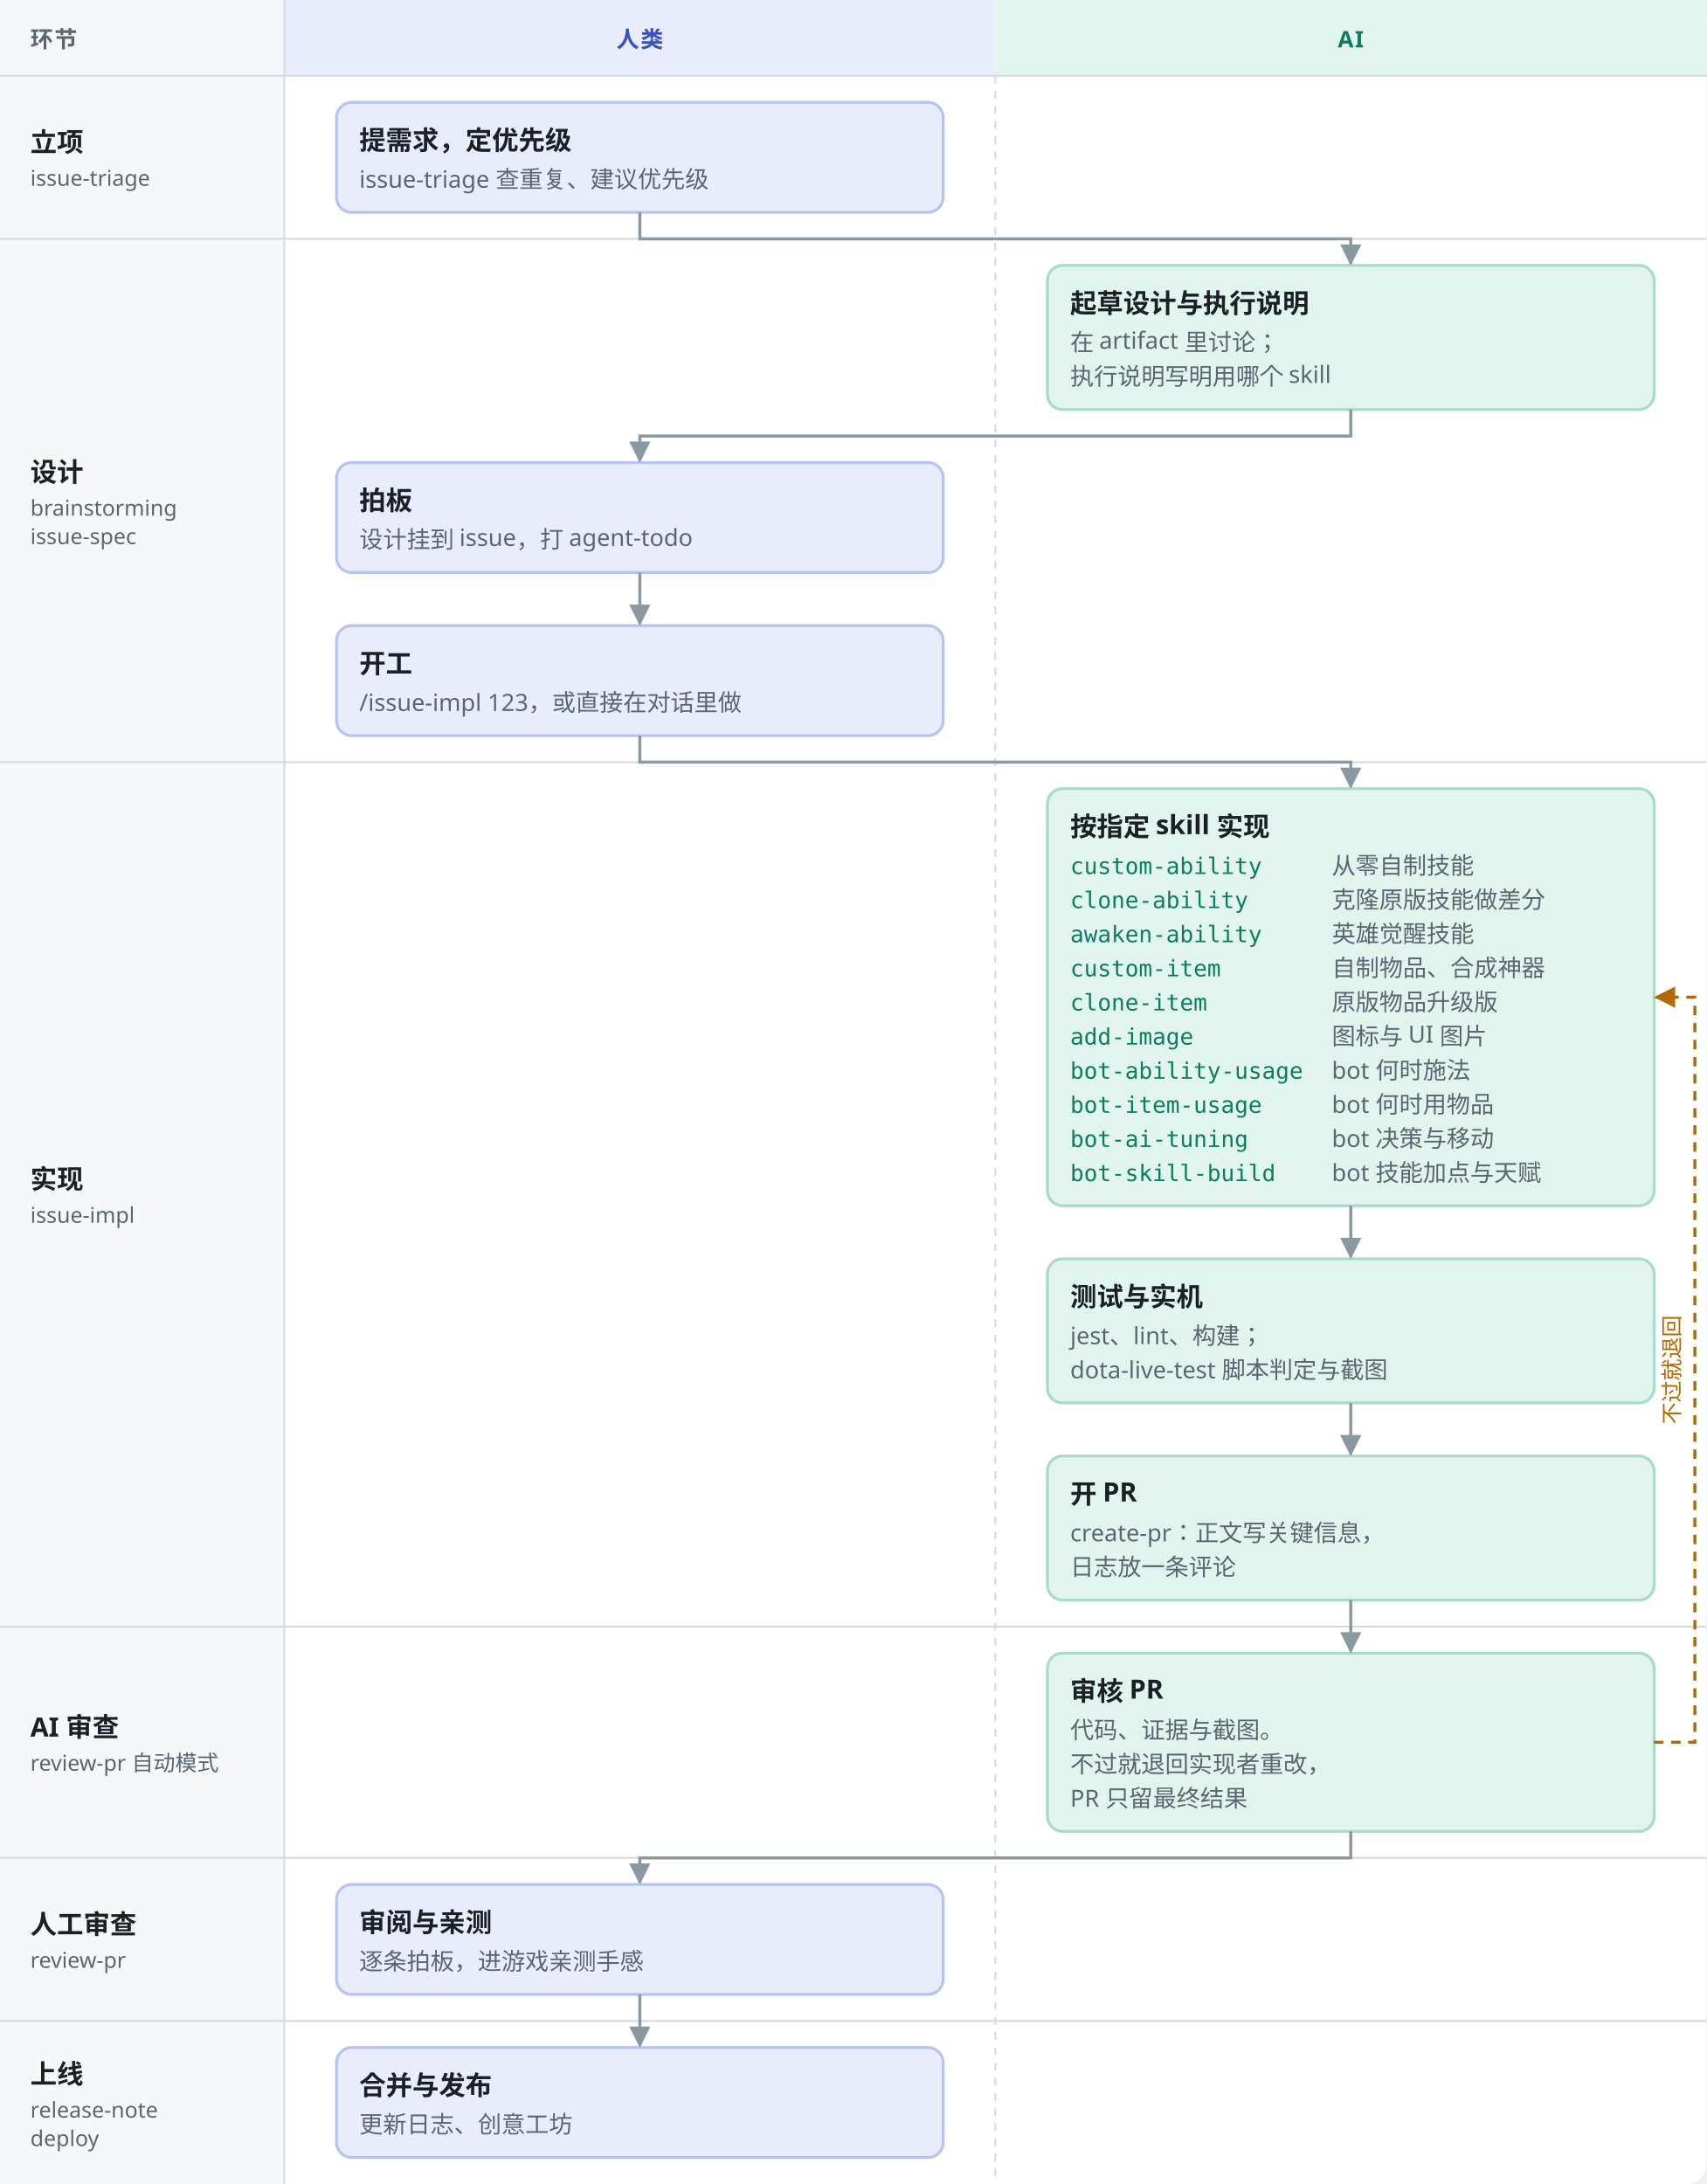
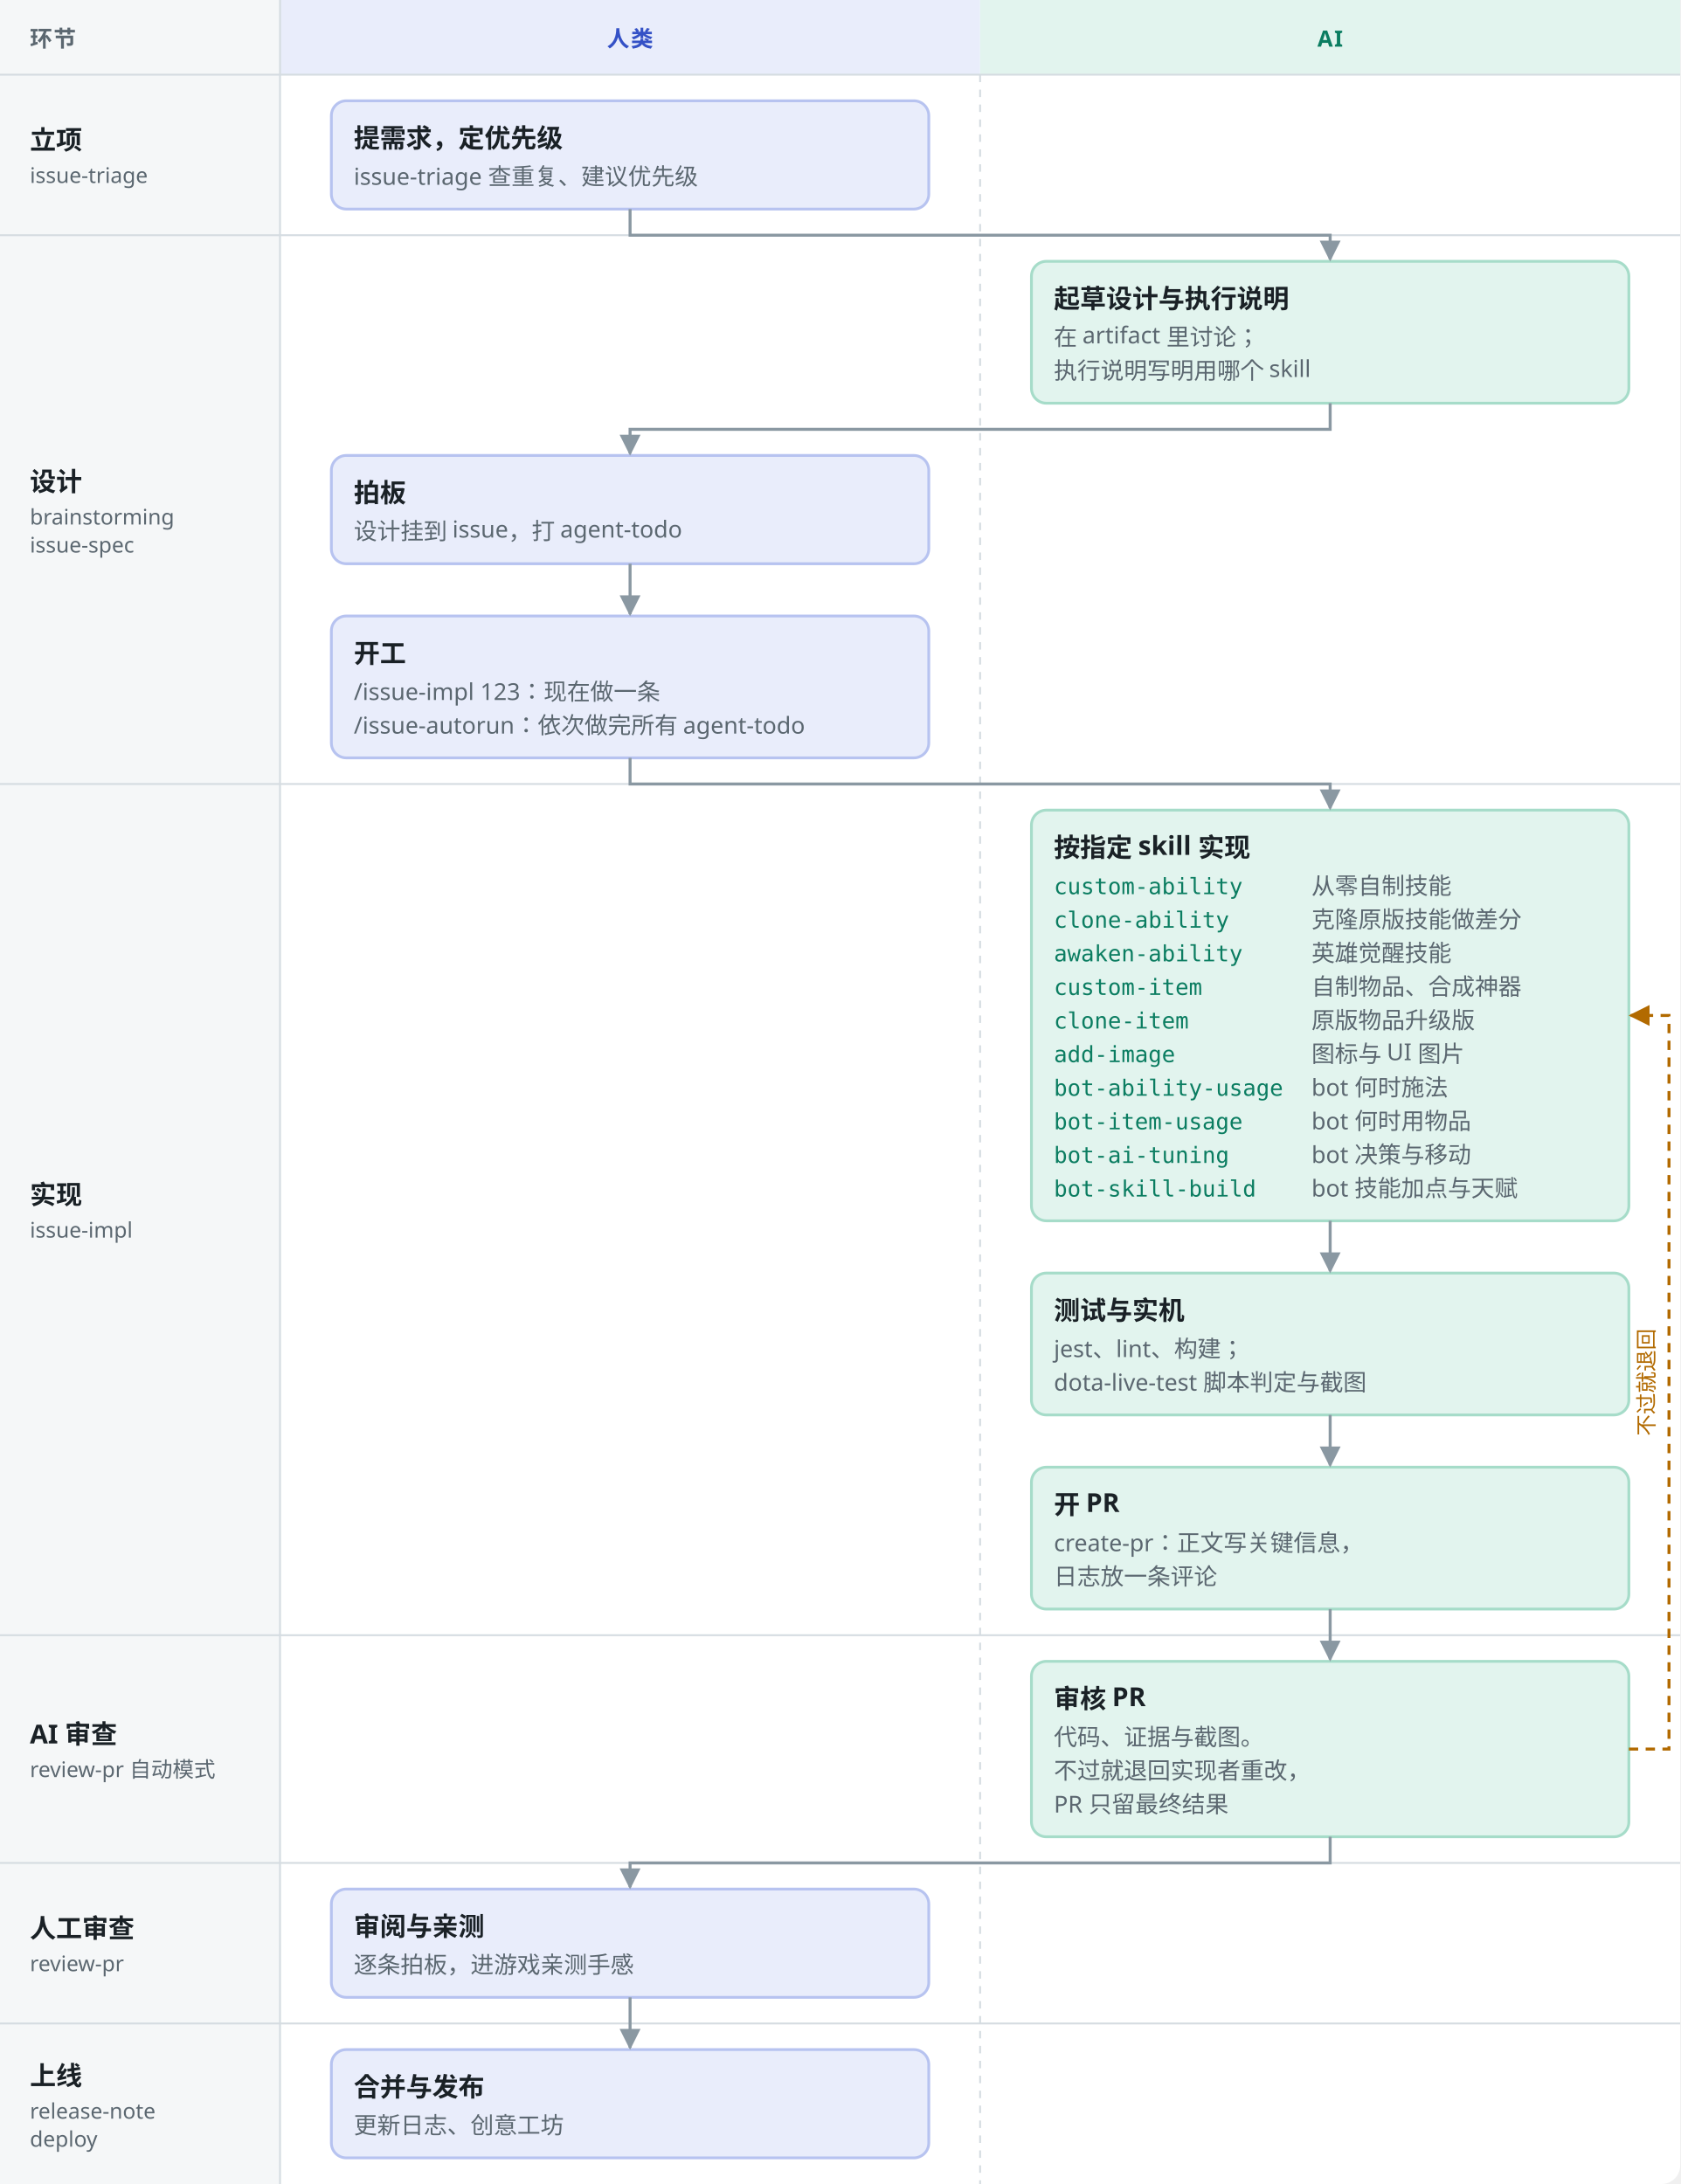
- <svg xmlns="http://www.w3.org/2000/svg" viewBox="0 0 900 1152" width="900" height="1152" role="img">
+ <svg xmlns="http://www.w3.org/2000/svg" viewBox="0 0 900 1170" width="900" height="1170" role="img">
  <style>
  .bg{fill:#ffffff} .stagebg{fill:#f5f7f8} .awaybg{fill:#eceff2}
  .hh{fill:#e9edfb} .ha{fill:#e2f4ee}
  .grid{stroke:#d5dce1;stroke-width:1} .dash{stroke:#d5dce1;stroke-dasharray:4 4}
  .nh{fill:#e9edfb;stroke:#b7c3f0;stroke-width:1.5} .na{fill:#e2f4ee;stroke:#a6dcc9;stroke-width:1.5}
  .t{font:600 14px 'Segoe UI','PingFang SC','Microsoft YaHei',system-ui,sans-serif;fill:#1a2126}
  .d{font:12.5px 'Segoe UI','PingFang SC','Microsoft YaHei',system-ui,sans-serif;fill:#5b6770}
  .code{font:12px ui-monospace,'Cascadia Mono',Consolas,monospace;fill:#0b7d61}
  .st{font:600 14px 'Segoe UI','PingFang SC','Microsoft YaHei',system-ui,sans-serif;fill:#1a2126}
  .ss{font:11.5px 'Segoe UI','PingFang SC','Microsoft YaHei',system-ui,sans-serif;fill:#5b6770}
  .hd{font:700 12px 'Segoe UI','PingFang SC','Microsoft YaHei',system-ui,sans-serif;letter-spacing:.06em}
  .hdS{fill:#5b6770} .hdH{fill:#3451c6} .hdA{fill:#0b7d61}
  .aw{font:11px 'Segoe UI','PingFang SC','Microsoft YaHei',system-ui,sans-serif;fill:#5b6770;letter-spacing:.06em}
  .wire{fill:none;stroke:#8a98a2;stroke-width:1.6} .ah{fill:#8a98a2}
  .loop{fill:none;stroke:#b26a00;stroke-width:1.6;stroke-dasharray:5 4} .lh{fill:#b26a00}
  .lt{font:11.5px 'Segoe UI','PingFang SC','Microsoft YaHei',system-ui,sans-serif;fill:#b26a00}
  @media (prefers-color-scheme: dark){
    .bg{fill:#161d22} .stagebg{fill:#0f1418} .awaybg{fill:#1a2227}
    .hh{fill:#1c2445} .ha{fill:#12302a}
    .grid,.dash{stroke:#2a343b}
    .nh{fill:#1c2445;stroke:#34428a} .na{fill:#12302a;stroke:#1f5a4b}
    .t,.st{fill:#e2e8ec} .d,.ss,.aw,.hdS{fill:#94a2ab}
    .code{fill:#5fd3ad} .hdH{fill:#9fb2ff} .hdA{fill:#5fd3ad}
    .wire{stroke:#6b7a84} .ah{fill:#6b7a84}
    .loop{stroke:#f0b35a} .lh,.lt{fill:#f0b35a}
  }
</style>
-   <rect class="bg" x="0" y="0" width="900" height="1152" rx="10" />
-   <rect class="stagebg" x="0" y="0" width="150" height="1152" />
+   <rect class="bg" x="0" y="0" width="900" height="1170" rx="10" />
+   <rect class="stagebg" x="0" y="0" width="150" height="1170" />
  <rect class="stagebg" x="0" y="0" width="150" height="40" />
  <rect class="hh" x="150" y="0" width="375" height="40" />
  <rect class="ha" x="525" y="0" width="375" height="40" />
  <text class="hd hdS" x="16" y="25">环节</text>
  <text class="hd hdH" x="337.5" y="25" text-anchor="middle">人类</text>
  <text class="hd hdA" x="712.5" y="25" text-anchor="middle">AI</text>
  <line class="grid" x1="0" y1="40" x2="900" y2="40" />
-   <line class="dash" x1="525" y1="40" x2="525" y2="1152" />
-   <line class="grid" x1="150" y1="0" x2="150" y2="1152" />
+   <line class="dash" x1="525" y1="40" x2="525" y2="1170" />
+   <line class="grid" x1="150" y1="0" x2="150" y2="1170" />
  <text class="st" x="16" y="80.0">立项</text>
  <text class="ss" x="16" y="98.0">issue-triage</text>
  <line class="grid" x1="0" y1="126" x2="900" y2="126" />
-   <text class="st" x="16" y="254.0">设计</text>
-   <text class="ss" x="16" y="272.0">brainstorming</text>
-   <text class="ss" x="16" y="287.0">issue-spec</text>
-   <line class="grid" x1="0" y1="402" x2="900" y2="402" />
-   <text class="st" x="16" y="627.0">实现</text>
-   <text class="ss" x="16" y="645.0">issue-impl</text>
-   <line class="grid" x1="0" y1="858" x2="900" y2="858" />
-   <text class="st" x="16" y="916.0">AI 审查</text>
-   <text class="ss" x="16" y="934.0">review-pr 自动模式</text>
-   <line class="grid" x1="0" y1="980" x2="900" y2="980" />
-   <text class="st" x="16" y="1020.0">人工审查</text>
-   <text class="ss" x="16" y="1038.0">review-pr</text>
-   <line class="grid" x1="0" y1="1066" x2="900" y2="1066" />
-   <text class="st" x="16" y="1099.0">上线</text>
-   <text class="ss" x="16" y="1117.0">release-note</text>
-   <text class="ss" x="16" y="1132.0">deploy</text>
+   <text class="st" x="16" y="263.0">设计</text>
+   <text class="ss" x="16" y="281.0">brainstorming</text>
+   <text class="ss" x="16" y="296.0">issue-spec</text>
+   <line class="grid" x1="0" y1="420" x2="900" y2="420" />
+   <text class="st" x="16" y="645">实现</text>
+   <text class="ss" x="16" y="663">issue-impl</text>
+   <line class="grid" x1="0" y1="876" x2="900" y2="876" />
+   <text class="st" x="16" y="934">AI 审查</text>
+   <text class="ss" x="16" y="952">review-pr 自动模式</text>
+   <line class="grid" x1="0" y1="998" x2="900" y2="998" />
+   <text class="st" x="16" y="1038">人工审查</text>
+   <text class="ss" x="16" y="1056">review-pr</text>
+   <line class="grid" x1="0" y1="1084" x2="900" y2="1084" />
+   <text class="st" x="16" y="1117">上线</text>
+   <text class="ss" x="16" y="1135">release-note</text>
+   <text class="ss" x="16" y="1150">deploy</text>
  <rect class="nh" x="177.5" y="54" width="320" height="58" rx="8" />
  <text class="t" x="189.5" y="79">提需求，定优先级</text>
  <text class="d" x="189.5" y="99">issue-triage 查重复、建议优先级</text>
  <rect class="na" x="552.5" y="140" width="320" height="76" rx="8" />
  <text class="t" x="564.5" y="165">起草设计与执行说明</text>
  <text class="d" x="564.5" y="185">在 artifact 里讨论；</text>
  <text class="d" x="564.5" y="203">执行说明写明用哪个 skill</text>
  <rect class="nh" x="177.5" y="244" width="320" height="58" rx="8" />
  <text class="t" x="189.5" y="269">拍板</text>
  <text class="d" x="189.5" y="289">设计挂到 issue，打 agent-todo</text>
-   <rect class="nh" x="177.5" y="330" width="320" height="58" rx="8" />
+   <rect class="nh" x="177.5" y="330" width="320" height="76" rx="8" />
  <text class="t" x="189.5" y="355">开工</text>
-   <text class="d" x="189.5" y="375">/issue-impl 123，或直接在对话里做</text>
-   <rect class="na" x="552.5" y="416" width="320" height="220" rx="8" />
-   <text class="t" x="564.5" y="441">按指定 skill 实现</text>
-   <text x="564.5" y="461">
+   <text class="d" x="189.5" y="375">/issue-impl 123：现在做一条</text>
+   <text class="d" x="189.5" y="393">/issue-autorun：依次做完所有 agent-todo</text>
+   <rect class="na" x="552.5" y="434" width="320" height="220" rx="8" />
+   <text class="t" x="564.5" y="459">按指定 skill 实现</text>
+   <text x="564.5" y="479">
    <tspan class="code">custom-ability</tspan>
    <tspan class="d" x="702.5">从零自制技能</tspan>
  </text>
-   <text x="564.5" y="479">
+   <text x="564.5" y="497">
    <tspan class="code">clone-ability</tspan>
    <tspan class="d" x="702.5">克隆原版技能做差分</tspan>
  </text>
-   <text x="564.5" y="497">
+   <text x="564.5" y="515">
    <tspan class="code">awaken-ability</tspan>
    <tspan class="d" x="702.5">英雄觉醒技能</tspan>
  </text>
-   <text x="564.5" y="515">
+   <text x="564.5" y="533">
    <tspan class="code">custom-item</tspan>
    <tspan class="d" x="702.5">自制物品、合成神器</tspan>
  </text>
-   <text x="564.5" y="533">
+   <text x="564.5" y="551">
    <tspan class="code">clone-item</tspan>
    <tspan class="d" x="702.5">原版物品升级版</tspan>
  </text>
-   <text x="564.5" y="551">
+   <text x="564.5" y="569">
    <tspan class="code">add-image</tspan>
    <tspan class="d" x="702.5">图标与 UI 图片</tspan>
  </text>
-   <text x="564.5" y="569">
+   <text x="564.5" y="587">
    <tspan class="code">bot-ability-usage</tspan>
    <tspan class="d" x="702.5">bot 何时施法</tspan>
  </text>
-   <text x="564.5" y="587">
+   <text x="564.5" y="605">
    <tspan class="code">bot-item-usage</tspan>
    <tspan class="d" x="702.5">bot 何时用物品</tspan>
  </text>
-   <text x="564.5" y="605">
+   <text x="564.5" y="623">
    <tspan class="code">bot-ai-tuning</tspan>
    <tspan class="d" x="702.5">bot 决策与移动</tspan>
  </text>
-   <text x="564.5" y="623">
+   <text x="564.5" y="641">
    <tspan class="code">bot-skill-build</tspan>
    <tspan class="d" x="702.5">bot 技能加点与天赋</tspan>
  </text>
-   <rect class="na" x="552.5" y="664" width="320" height="76" rx="8" />
-   <text class="t" x="564.5" y="689">测试与实机</text>
-   <text class="d" x="564.5" y="709">jest、lint、构建；</text>
-   <text class="d" x="564.5" y="727">dota-live-test 脚本判定与截图</text>
-   <rect class="na" x="552.5" y="768" width="320" height="76" rx="8" />
-   <text class="t" x="564.5" y="793">开 PR</text>
-   <text class="d" x="564.5" y="813">create-pr：正文写关键信息，</text>
-   <text class="d" x="564.5" y="831">日志放一条评论</text>
-   <rect class="na" x="552.5" y="872" width="320" height="94" rx="8" />
-   <text class="t" x="564.5" y="897">审核 PR</text>
-   <text class="d" x="564.5" y="917">代码、证据与截图。</text>
-   <text class="d" x="564.5" y="935">不过就退回实现者重改，</text>
-   <text class="d" x="564.5" y="953">PR 只留最终结果</text>
-   <rect class="nh" x="177.5" y="994" width="320" height="58" rx="8" />
-   <text class="t" x="189.5" y="1019">审阅与亲测</text>
-   <text class="d" x="189.5" y="1039">逐条拍板，进游戏亲测手感</text>
-   <rect class="nh" x="177.5" y="1080" width="320" height="58" rx="8" />
-   <text class="t" x="189.5" y="1105">合并与发布</text>
-   <text class="d" x="189.5" y="1125">更新日志、创意工坊</text>
+   <rect class="na" x="552.5" y="682" width="320" height="76" rx="8" />
+   <text class="t" x="564.5" y="707">测试与实机</text>
+   <text class="d" x="564.5" y="727">jest、lint、构建；</text>
+   <text class="d" x="564.5" y="745">dota-live-test 脚本判定与截图</text>
+   <rect class="na" x="552.5" y="786" width="320" height="76" rx="8" />
+   <text class="t" x="564.5" y="811">开 PR</text>
+   <text class="d" x="564.5" y="831">create-pr：正文写关键信息，</text>
+   <text class="d" x="564.5" y="849">日志放一条评论</text>
+   <rect class="na" x="552.5" y="890" width="320" height="94" rx="8" />
+   <text class="t" x="564.5" y="915">审核 PR</text>
+   <text class="d" x="564.5" y="935">代码、证据与截图。</text>
+   <text class="d" x="564.5" y="953">不过就退回实现者重改，</text>
+   <text class="d" x="564.5" y="971">PR 只留最终结果</text>
+   <rect class="nh" x="177.5" y="1012" width="320" height="58" rx="8" />
+   <text class="t" x="189.5" y="1037">审阅与亲测</text>
+   <text class="d" x="189.5" y="1057">逐条拍板，进游戏亲测手感</text>
+   <rect class="nh" x="177.5" y="1098" width="320" height="58" rx="8" />
+   <text class="t" x="189.5" y="1123">合并与发布</text>
+   <text class="d" x="189.5" y="1143">更新日志、创意工坊</text>
  <defs>
    <marker id="ar" viewBox="0 0 10 10" refX="9" refY="5" markerWidth="7" markerHeight="7" orient="auto-start-reverse">
      <path class="ah" d="M0 0L10 5L0 10z" />
    </marker>
    <marker id="lp" viewBox="0 0 10 10" refX="9" refY="5" markerWidth="7" markerHeight="7" orient="auto-start-reverse">
      <path class="lh" d="M0 0L10 5L0 10z" />
    </marker>
  </defs>
-   <path class="wire" d="M337.5 112 V126.0 H712.5 V139" marker-end="url(#ar)" />
-   <path class="wire" d="M712.5 216 V230.0 H337.5 V243" marker-end="url(#ar)" />
-   <path class="wire" d="M337.5 302 V329" marker-end="url(#ar)" />
-   <path class="wire" d="M337.5 388 V402.0 H712.5 V415" marker-end="url(#ar)" />
-   <path class="wire" d="M712.5 636 V663" marker-end="url(#ar)" />
-   <path class="wire" d="M712.5 740 V767" marker-end="url(#ar)" />
-   <path class="wire" d="M712.5 844 V871" marker-end="url(#ar)" />
-   <path class="wire" d="M712.5 966 V980.0 H337.5 V993" marker-end="url(#ar)" />
-   <path class="wire" d="M337.5 1052 V1079" marker-end="url(#ar)" />
-   <path class="loop" d="M872.5 919.0 H894 V526.0 H873.5" marker-end="url(#lp)" />
-   <text class="lt" x="886" y="722.5" text-anchor="middle" transform="rotate(-90 886 722.5)">不过就退回</text>
+   <path class="wire" d="M337.5 112V126H712.5V139" marker-end="url(#ar)" />
+   <path class="wire" d="M712.5 216V230H337.5V243" marker-end="url(#ar)" />
+   <path class="wire" d="M337.5 302V329" marker-end="url(#ar)" />
+   <path class="wire" d="M337.5 406V420H712.5V433" marker-end="url(#ar)" />
+   <path class="wire" d="M712.5 654V681" marker-end="url(#ar)" />
+   <path class="wire" d="M712.5 758V785" marker-end="url(#ar)" />
+   <path class="wire" d="M712.5 862V889" marker-end="url(#ar)" />
+   <path class="wire" d="M712.5 984V998H337.5V1011" marker-end="url(#ar)" />
+   <path class="wire" d="M337.5 1070V1097" marker-end="url(#ar)" />
+   <path class="loop" d="M872.5 937H894V544H873.5" marker-end="url(#lp)" />
+   <text class="lt" x="886" y="740.5" text-anchor="middle" transform="rotate(-90 886 740.5)">不过就退回</text>
</svg>
